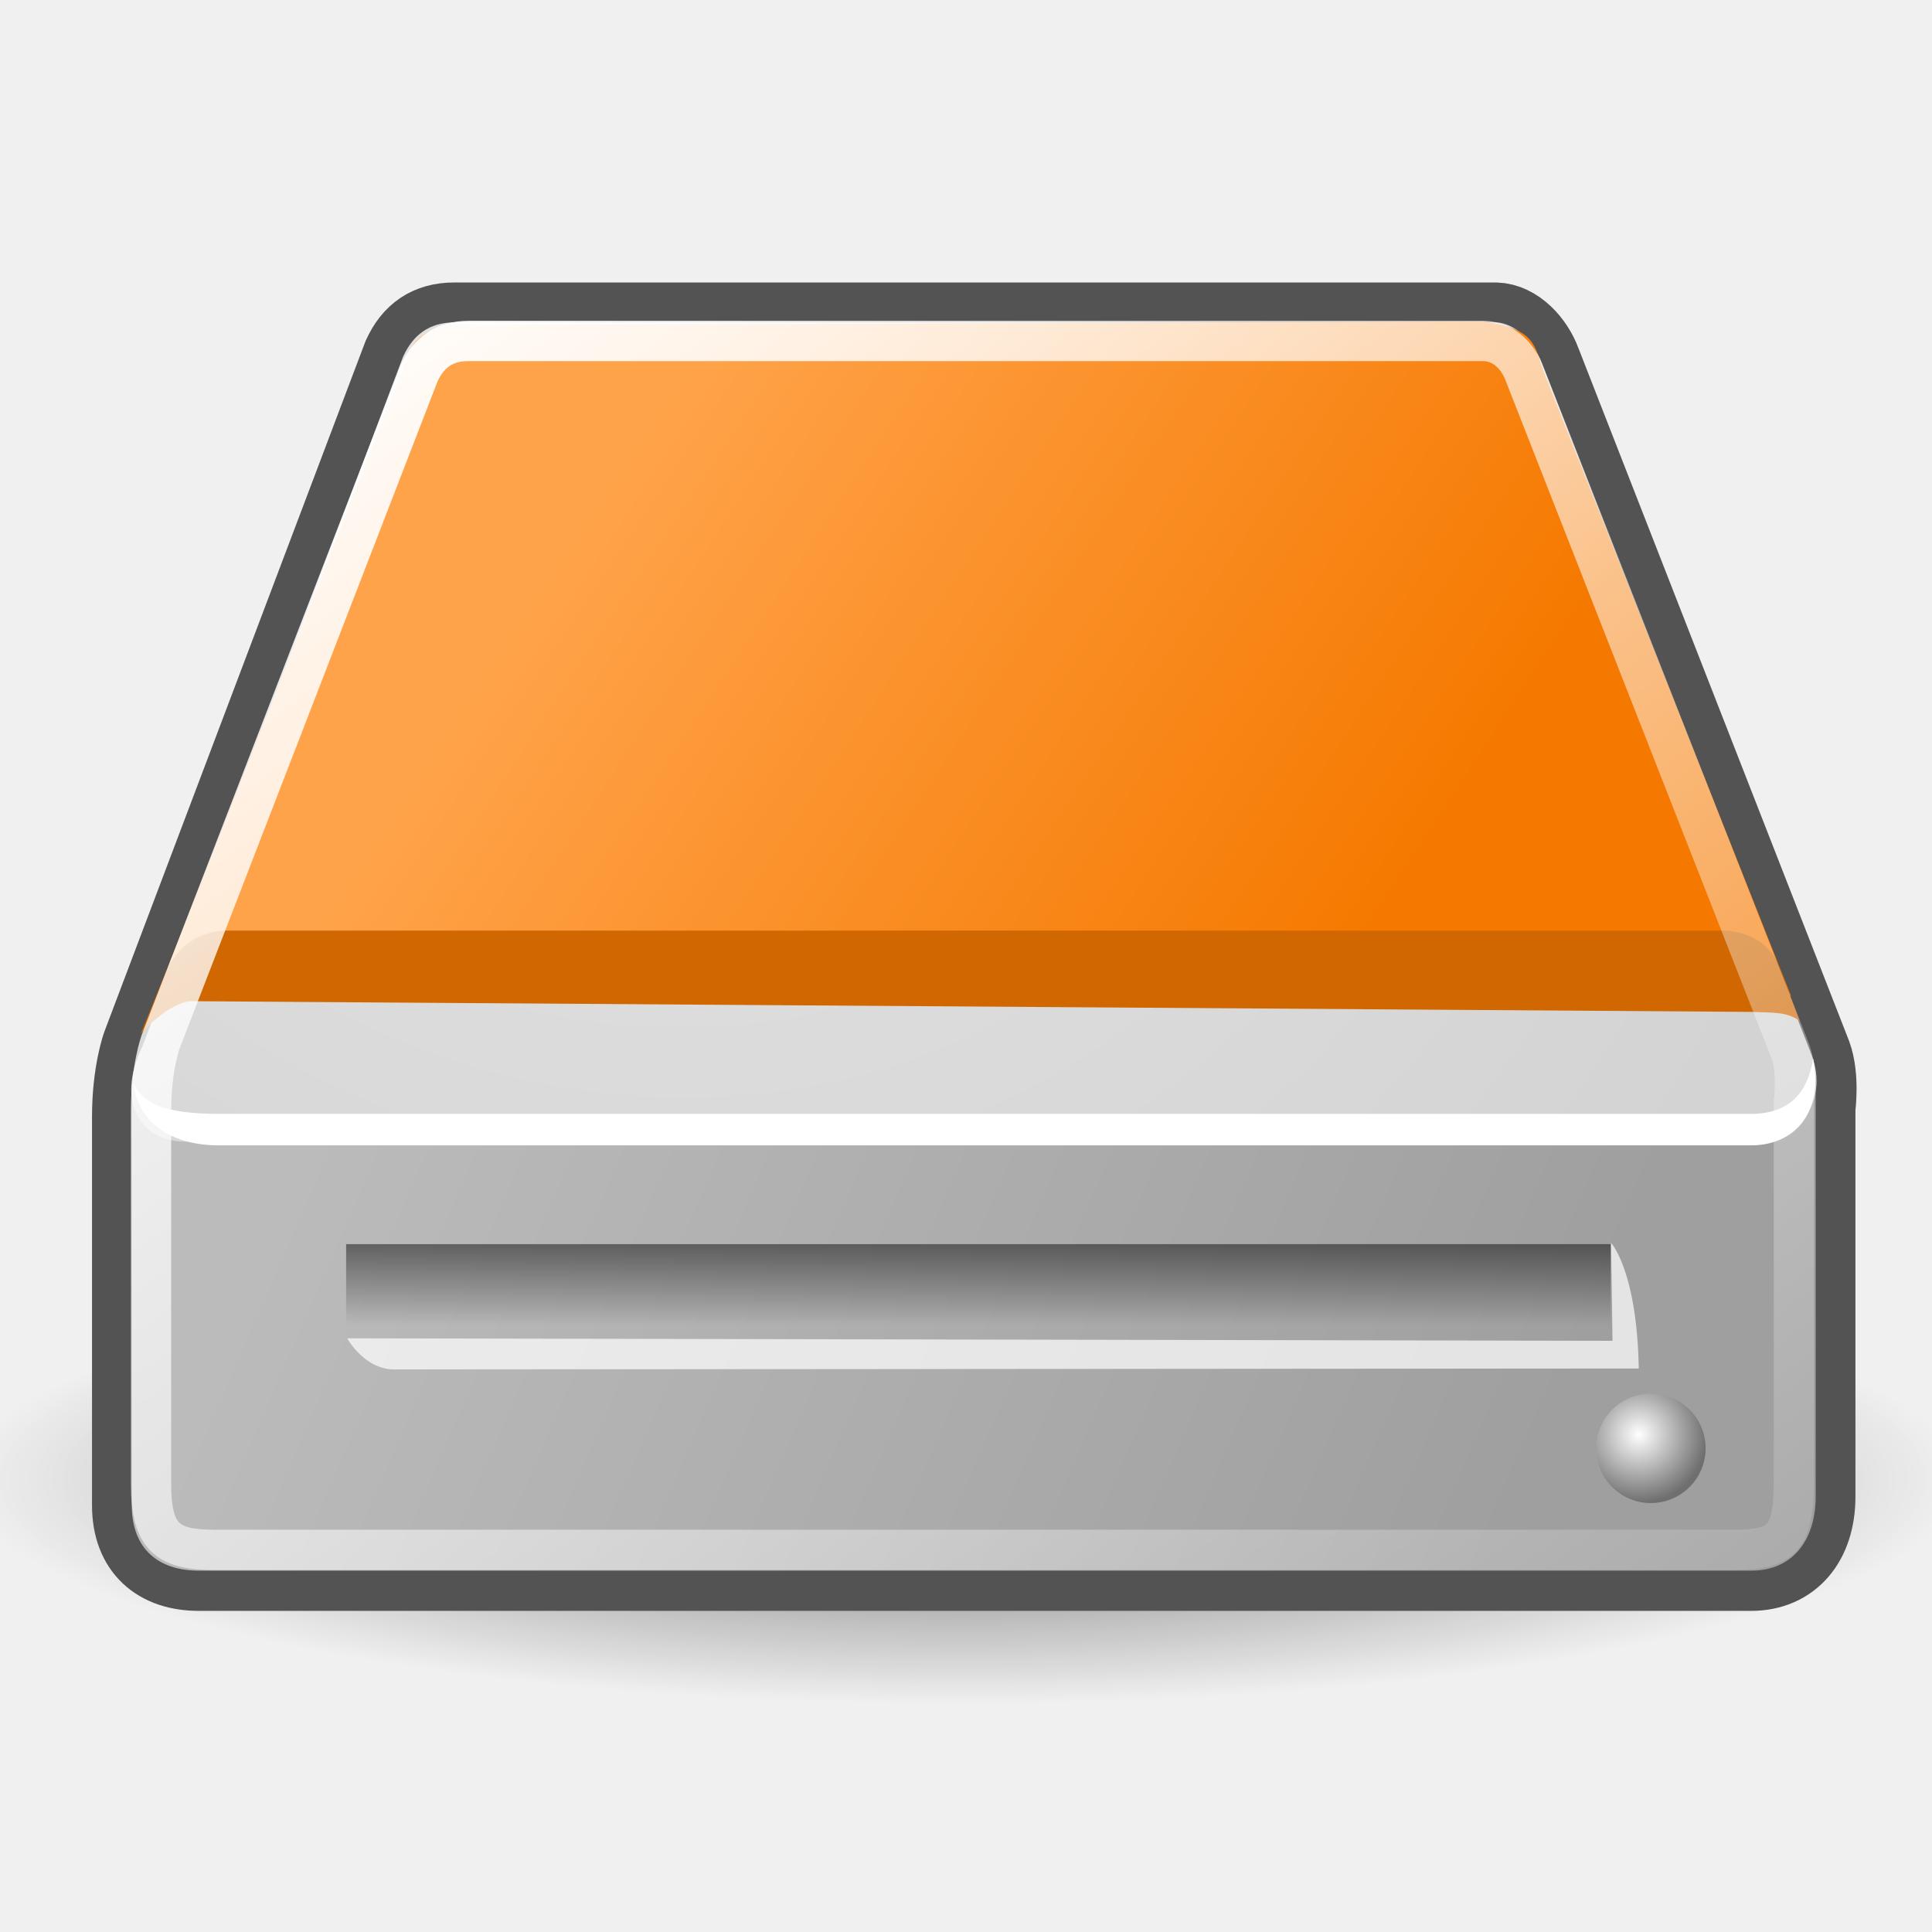
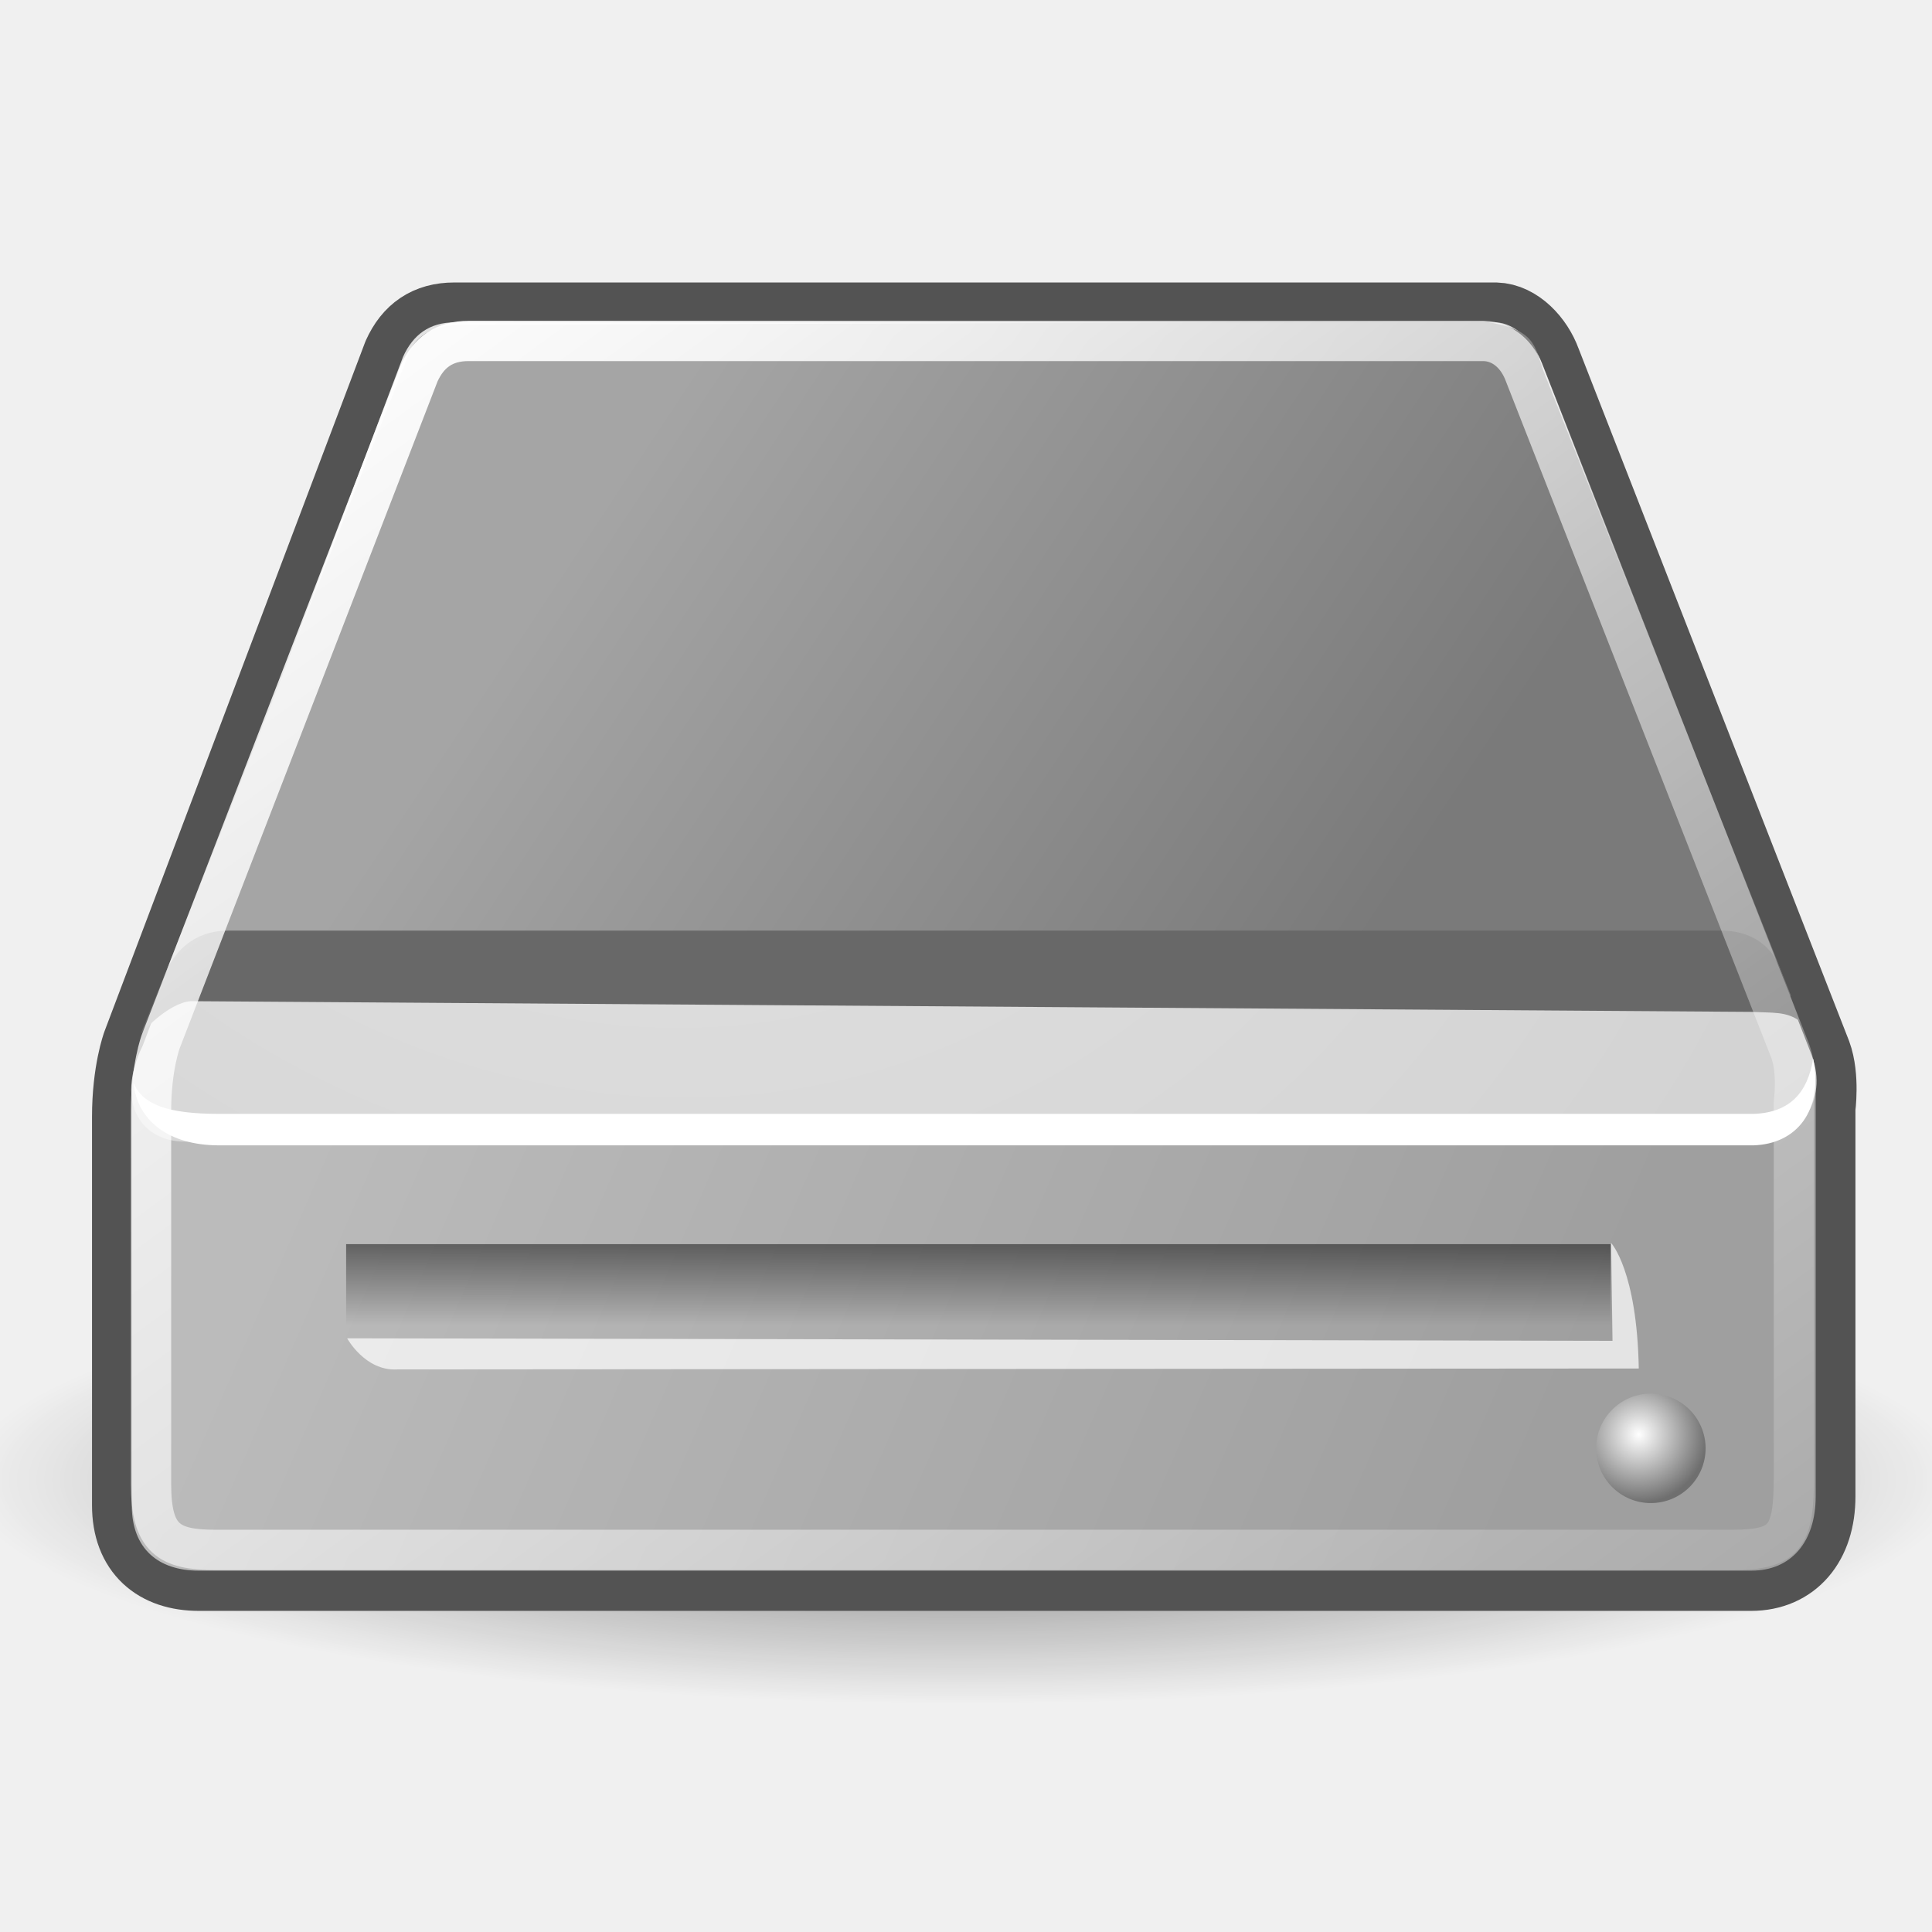
<svg xmlns="http://www.w3.org/2000/svg" xmlns:xlink="http://www.w3.org/1999/xlink" id="svg2913" height="48px" width="48px">
  <defs id="defs3">
    <linearGradient id="linearGradient5699">
-       <stop id="stop5701" offset="0" style="stop-color:#f57900;stop-opacity:1;" />
-       <stop id="stop5703" offset="1" style="stop-color:#ffa34a;stop-opacity:1;" />
+       <stop id="stop5701" offset="0" style="stop-color:#7a7a7a;stop-opacity:1;" />
+       <stop id="stop5703" offset="1" style="stop-color:#a5a5a5;stop-opacity:1;" />
    </linearGradient>
    <linearGradient id="linearGradient2681">
      <stop style="stop-color:#000000;stop-opacity:0.475;" offset="0" id="stop2683" />
      <stop style="stop-color:#000000;stop-opacity:0;" offset="1" id="stop2685" />
    </linearGradient>
    <linearGradient id="linearGradient2673">
      <stop style="stop-color:#ffffff;stop-opacity:1;" offset="0" id="stop2675" />
      <stop style="stop-color:#6f6f6f;stop-opacity:1;" offset="1" id="stop2677" />
    </linearGradient>
    <linearGradient id="linearGradient2345">
      <stop style="stop-color:#d9d9d9;stop-opacity:1;" offset="0" id="stop2347" />
      <stop style="stop-color:#eeeeee;stop-opacity:0;" offset="1" id="stop2349" />
    </linearGradient>
    <linearGradient id="linearGradient2315">
      <stop style="stop-color:#656565;stop-opacity:1;" offset="0" id="stop2317" />
      <stop style="stop-color:#656565;stop-opacity:0;" offset="1" id="stop2319" />
    </linearGradient>
    <linearGradient id="aigrd1" gradientUnits="userSpaceOnUse" x1="14.997" y1="11.188" x2="32.511" y2="34.307">
      <stop offset="0" style="stop-color:#EBEBEB" id="stop3034" />
      <stop offset="0.5" style="stop-color:#FFFFFF" id="stop3036" />
      <stop offset="1" style="stop-color:#EBEBEB" id="stop3038" />
    </linearGradient>
    <linearGradient xlink:href="#aigrd1" id="linearGradient3912" gradientUnits="userSpaceOnUse" x1="14.997" y1="11.188" x2="32.511" y2="34.307" gradientTransform="matrix(1.190476,0,0,1.190476,0.74107,-5.5625)" />
    <linearGradient id="aigrd2" gradientUnits="userSpaceOnUse" x1="12.274" y1="32.416" x2="35.391" y2="14.203">
      <stop offset="0" style="stop-color:#FBFBFB" id="stop3043" />
      <stop offset="0.5" style="stop-color:#B6B6B6" id="stop3045" />
      <stop offset="1" style="stop-color:#E4E4E4" id="stop3047" />
    </linearGradient>
    <linearGradient xlink:href="#linearGradient4236" id="linearGradient4224" x1="21.125" y1="14.625" x2="29" y2="28" gradientUnits="userSpaceOnUse" gradientTransform="matrix(1.25,0,0,1.25,-0.687501,-5.66667)" />
    <linearGradient xlink:href="#linearGradient4236" id="linearGradient4222" x1="21.125" y1="14.625" x2="29" y2="28" gradientUnits="userSpaceOnUse" gradientTransform="matrix(1.25,0,0,1.25,-0.687501,-5.66667)" />
    <linearGradient id="linearGradient6036">
      <stop style="stop-color:#ffffff;stop-opacity:1;" offset="0" id="stop6038" />
      <stop style="stop-color:#ffffff;stop-opacity:0;" offset="1" id="stop6040" />
    </linearGradient>
    <linearGradient gradientTransform="translate(4.96549,-3.062501)" xlink:href="#linearGradient6036" id="linearGradient6042" x1="10.502" y1="3.61" x2="48.799" y2="54.698" gradientUnits="userSpaceOnUse" />
    <linearGradient id="linearGradient6028">
      <stop style="stop-color:#ffffff;stop-opacity:1;" offset="0" id="stop6030" />
      <stop style="stop-color:#ffffff;stop-opacity:0;" offset="1" id="stop6032" />
    </linearGradient>
    <linearGradient xlink:href="#linearGradient6028" id="linearGradient6034" x1="28.703" y1="31.495" x2="17.743" y2="18.367" gradientUnits="userSpaceOnUse" />
    <linearGradient id="linearGradient4274">
      <stop style="stop-color:#ffffff;stop-opacity:0.255;" offset="0" id="stop4276" />
      <stop style="stop-color:#ffffff;stop-opacity:1;" offset="1" id="stop4278" />
    </linearGradient>
    <linearGradient id="linearGradient4264">
      <stop id="stop4266" offset="0" style="stop-color:#000000;stop-opacity:1;" />
      <stop id="stop4268" offset="1" style="stop-color:#000000;stop-opacity:0;" />
    </linearGradient>
    <linearGradient id="linearGradient4254">
      <stop id="stop4256" offset="0" style="stop-color:#ffffff;stop-opacity:1;" />
      <stop id="stop4258" offset="1" style="stop-color:#ffffff;stop-opacity:0;" />
    </linearGradient>
    <linearGradient id="linearGradient4244">
      <stop id="stop4246" offset="0" style="stop-color:#e4e4e4;stop-opacity:1;" />
      <stop id="stop4248" offset="1" style="stop-color:#d3d3d3;stop-opacity:1;" />
    </linearGradient>
    <linearGradient id="linearGradient4236">
      <stop id="stop4238" offset="0" style="stop-color:#d9d9d9;stop-opacity:1;" />
      <stop id="stop4240" offset="1" style="stop-color:#eeeeee;stop-opacity:0;" />
    </linearGradient>
    <linearGradient id="linearGradient4228">
      <stop id="stop4230" offset="0" style="stop-color:#bbbbbb;stop-opacity:1;" />
      <stop id="stop4232" offset="1" style="stop-color:#9f9f9f;stop-opacity:1;" />
    </linearGradient>
    <linearGradient id="linearGradient4184">
      <stop id="stop4186" offset="0" style="stop-color:#838383;stop-opacity:1;" />
      <stop id="stop4188" offset="1" style="stop-color:#bbbbbb;stop-opacity:0;" />
    </linearGradient>
    <linearGradient gradientTransform="translate(0.795493,-1.325821)" y2="35.281" x2="24.688" y1="35.281" x1="7.062" gradientUnits="userSpaceOnUse" id="linearGradient4209" xlink:href="#linearGradient4184" />
    <linearGradient gradientUnits="userSpaceOnUse" y2="40.944" x2="36.183" y1="28.481" x1="7.605" id="linearGradient4234" xlink:href="#linearGradient4228" gradientTransform="translate(0,5.546300e-2)" />
    <linearGradient gradientUnits="userSpaceOnUse" y2="33.759" x2="12.222" y1="37.206" x1="12.277" id="linearGradient4242" xlink:href="#linearGradient4236" />
    <radialGradient gradientUnits="userSpaceOnUse" gradientTransform="matrix(1.286242,0.781698,-0.710782,1.169552,-2.354348,-4.821398)" r="20.936" fy="2.959" fx="15.571" cy="2.959" cx="15.571" id="radialGradient4250" xlink:href="#linearGradient4244" />
    <linearGradient gradientUnits="userSpaceOnUse" y2="47.621" x2="44.096" y1="4.433" x1="12.378" id="linearGradient4260" xlink:href="#linearGradient4254" gradientTransform="translate(0,5.546300e-2)" />
    <radialGradient gradientUnits="userSpaceOnUse" gradientTransform="matrix(1,0,0,0.651032,-6.731815e-16,9.455693)" r="23.555" fy="27.096" fx="23.202" cy="27.096" cx="23.202" id="radialGradient4270" xlink:href="#linearGradient4264" />
    <linearGradient gradientUnits="userSpaceOnUse" y2="26.357" x2="23.688" y1="11.319" x1="23.688" id="linearGradient4272" xlink:href="#linearGradient4274" />
    <linearGradient gradientTransform="translate(4.96549,-3.062501)" y2="33.759" x2="12.222" y1="37.206" x1="12.277" gradientUnits="userSpaceOnUse" id="linearGradient4903" xlink:href="#linearGradient4236" />
    <linearGradient y2="34.307" x2="32.511" y1="11.188" x1="14.997" gradientTransform="matrix(1.190476,0,0,1.190476,0.74107,-5.5625)" gradientUnits="userSpaceOnUse" id="linearGradient4914" xlink:href="#aigrd1" />
    <linearGradient y2="33.759" x2="12.222" y1="37.206" x1="12.277" gradientTransform="translate(4.96549,-3.062501)" gradientUnits="userSpaceOnUse" id="linearGradient4916" xlink:href="#linearGradient4236" />
    <linearGradient y2="12.281" x2="19.458" y1="29.355" x1="29.481" gradientTransform="matrix(1.25,0,0,1.25,-0.687501,-5.66667)" gradientUnits="userSpaceOnUse" id="linearGradient4918" xlink:href="#linearGradient4236" />
    <linearGradient y2="28" x2="29" y1="14.625" x1="21.125" gradientTransform="matrix(1.25,0,0,1.25,-0.687501,-5.66667)" gradientUnits="userSpaceOnUse" id="linearGradient4920" xlink:href="#linearGradient4236" />
    <linearGradient y2="54.698" x2="48.799" y1="3.61" x1="10.502" gradientTransform="translate(4.96549,-3.062501)" gradientUnits="userSpaceOnUse" id="linearGradient4922" xlink:href="#linearGradient6036" />
    <linearGradient y2="18.367" x2="17.743" y1="31.495" x1="28.703" gradientUnits="userSpaceOnUse" id="linearGradient4924" xlink:href="#linearGradient6028" />
    <linearGradient y2="54.698" x2="48.799" y1="3.61" x1="10.502" gradientTransform="matrix(0.800126,0,0,0.551649,-44.86032,13.35153)" gradientUnits="userSpaceOnUse" id="linearGradient4928" xlink:href="#linearGradient6036" />
    <linearGradient y2="12.281" x2="19.458" y1="29.355" x1="29.481" gradientTransform="matrix(1.000158,0,0,0.689561,-49.38343,11.91495)" gradientUnits="userSpaceOnUse" id="linearGradient4934" xlink:href="#linearGradient4236" />
    <linearGradient y2="33.759" x2="12.222" y1="37.206" x1="12.277" gradientTransform="matrix(0.800126,0,0,0.551649,-44.86032,13.35153)" gradientUnits="userSpaceOnUse" id="linearGradient4938" xlink:href="#linearGradient4236" />
    <linearGradient y2="34.307" x2="32.511" y1="11.188" x1="14.997" gradientTransform="matrix(0.952531,0,0,0.656725,-48.24039,11.97241)" gradientUnits="userSpaceOnUse" id="linearGradient4941" xlink:href="#aigrd1" />
    <linearGradient xlink:href="#linearGradient4236" id="linearGradient2157" gradientUnits="userSpaceOnUse" gradientTransform="matrix(0.800126,0,0,0.551649,4.725541,20.59938)" x1="12.277" y1="37.206" x2="12.222" y2="33.759" />
    <linearGradient xlink:href="#linearGradient2315" id="linearGradient2323" gradientUnits="userSpaceOnUse" x1="24.307" y1="32.791" x2="24.307" y2="34.201" gradientTransform="matrix(1,0,0,0.640592,-4.826868e-16,11.71837)" />
    <linearGradient xlink:href="#linearGradient4228" id="linearGradient2663" gradientUnits="userSpaceOnUse" gradientTransform="translate(0,-2.319537)" x1="36.855" y1="35.169" x2="39.808" y2="38.194" />
    <radialGradient xlink:href="#linearGradient2673" id="radialGradient2679" cx="40.797" cy="33.734" fx="40.797" fy="33.734" r="0.984" gradientUnits="userSpaceOnUse" gradientTransform="matrix(1.253968,-7.218212e-15,7.218212e-15,1.253968,-10.36111,-8.56746)" />
    <linearGradient xlink:href="#linearGradient2681" id="linearGradient2687" x1="25.785" y1="32.363" x2="25.785" y2="35.67" gradientUnits="userSpaceOnUse" />
    <linearGradient xlink:href="#linearGradient2681" id="linearGradient2689" gradientUnits="userSpaceOnUse" x1="25.785" y1="32.363" x2="25.785" y2="35.67" />
    <linearGradient gradientUnits="userSpaceOnUse" y2="10.596" x2="16.127" y1="22.705" x1="34.421" id="linearGradient5705" xlink:href="#linearGradient5699" />
  </defs>
  <g id="layer2">
    <path transform="matrix(1.052533,0,0,0.363113,-0.511757,26.92528)" d="M 46.757 27.096 A 23.555 15.335 0 1 1  -0.354,27.096 A 23.555 15.335 0 1 1  46.757 27.096 z" id="path4262" style="opacity:0.56;color:#000000;fill:url(#radialGradient4270);fill-opacity:1;fill-rule:evenodd;stroke:none;stroke-width:1;stroke-linecap:round;stroke-linejoin:round;marker:none;marker-start:none;marker-mid:none;marker-end:none;stroke-miterlimit:4;stroke-dasharray:none;stroke-dashoffset:0;stroke-opacity:1;visibility:visible;display:inline;overflow:visible" />
    <path id="path4196" d="M 11.286,8.018 C 10.661,8.018 10.254,8.308 10.004,8.862 C 10.004,8.862 3.536,25.965 3.536,25.965 C 3.536,25.965 3.286,26.637 3.286,27.747 C 3.286,27.747 3.286,37.397 3.286,37.397 C 3.286,38.479 3.943,39.022 4.942,39.022 L 43.504,39.022 C 44.489,39.022 45.098,38.303 45.098,37.178 L 45.098,27.528 C 45.098,27.528 45.204,26.757 45.004,26.215 L 38.286,9.018 C 38.101,8.506 37.649,8.03 37.161,8.018 L 11.286,8.018 z " style="fill:none;fill-opacity:1;fill-rule:evenodd;stroke:#535353;stroke-width:2;stroke-linecap:round;stroke-linejoin:round;stroke-miterlimit:4;stroke-dasharray:none;stroke-opacity:1" />
    <path id="path4170" d="M 3.274,27.052 L 4.038,26.36 L 41.648,26.423 L 45.11,26.74 L 45.11,37.178 C 45.11,38.304 44.503,39.022 43.518,39.022 L 4.935,39.022 C 3.937,39.022 3.274,38.48 3.274,37.397 L 3.274,27.052 z " style="fill:url(#linearGradient4234);fill-opacity:1;fill-rule:evenodd;stroke:none;stroke-width:1.02px;stroke-linecap:butt;stroke-linejoin:miter;stroke-opacity:1" />
    <path id="path3093" d="M 3.549,25.97 C 2.835,27.434 3.548,28.363 4.585,28.363 C 4.585,28.363 43.585,28.363 43.585,28.363 C 44.704,28.339 45.43,27.351 45.013,26.22 L 38.299,9.009 C 38.115,8.497 37.644,8.021 37.156,8.009 L 11.299,8.009 C 10.674,8.009 10.263,8.313 10.013,8.866 C 10.013,8.866 3.549,25.97 3.549,25.97 z " style="fill:url(#radialGradient4250);fill-opacity:1;fill-rule:evenodd;stroke:none;stroke-width:1px;stroke-linecap:butt;stroke-linejoin:miter;stroke-opacity:1" />
    <path id="path4201" d="M 43.562,27.674 C 43.562,27.674 5.444,27.674 5.444,27.674 C 4.154,27.674 3.532,27.438 3.315,26.895 C 3.407,27.839 4.185,28.456 5.444,28.456 C 5.444,28.456 43.562,28.456 43.562,28.456 C 44.638,28.423 45.302,27.597 45.047,26.3 C 44.913,27.142 44.471,27.646 43.562,27.674 z " style="opacity:1;fill:#ffffff;fill-opacity:1;fill-rule:evenodd;stroke:none;stroke-width:1px;stroke-linecap:butt;stroke-linejoin:miter;stroke-opacity:1" />
    <path id="path5637" d="M 38.345,9.212 C 38.345,9.212 44.5,24.75 44.5,24.75 C 43.881,24.352 43.619,24.037 43,24.125 L 5.25,24.125 C 4.543,24.125 3.838,24.875 3.838,24.875 L 10.125,8.875 C 10.259,8.375 10.749,8.073 11.412,8.073 L 36.831,7.985 C 38.157,8.162 38.124,8.593 38.345,9.212 z " style="opacity:1;color:#000000;fill:url(#linearGradient5705);fill-opacity:1.0;fill-rule:nonzero;stroke:none;stroke-width:1;stroke-linecap:butt;stroke-linejoin:miter;marker:none;marker-start:none;marker-mid:none;marker-end:none;stroke-miterlimit:4;stroke-dasharray:none;stroke-dashoffset:0;stroke-opacity:1;visibility:visible;display:inline;overflow:visible" />
-     <path style="stroke-opacity:1;stroke-linejoin:miter;stroke-linecap:butt;stroke-width:1px;stroke:none;fill-rule:evenodd;fill-opacity:1;fill:#d06700" d="M 44.708,25.362 C 44.374,25.129 44.073,25.167 43.518,25.14 C 43.518,25.14 4.737,24.874 4.737,24.874 C 4.162,24.919 3.496,25.684 3.496,25.684 C 3.496,25.684 4.067,24.284 4.067,24.284 C 4.067,24.284 4.406,23.121 5.665,23.121 C 5.665,23.121 42.855,23.121 42.855,23.121 C 43.578,23.154 44.023,23.551 44.207,24.016 L 44.708,25.362 z " id="path5697" />
+     <path style="stroke-opacity:1;stroke-linejoin:miter;stroke-linecap:butt;stroke-width:1px;stroke:none;fill-rule:evenodd;fill-opacity:1;fill:#686868" d="M 44.708,25.362 C 44.374,25.129 44.073,25.167 43.518,25.14 C 43.518,25.14 4.737,24.874 4.737,24.874 C 4.162,24.919 3.496,25.684 3.496,25.684 C 3.496,25.684 4.067,24.284 4.067,24.284 C 4.067,24.284 4.406,23.121 5.665,23.121 C 5.665,23.121 42.855,23.121 42.855,23.121 C 43.578,23.154 44.023,23.551 44.207,24.016 L 44.708,25.362 z " id="path5697" />
    <path style="fill:none;fill-opacity:1;fill-rule:evenodd;stroke:url(#linearGradient4260);stroke-width:1;stroke-linecap:round;stroke-linejoin:round;stroke-miterlimit:4;stroke-dasharray:none;stroke-opacity:1" d="M 11.643,8.471 C 11.041,8.471 10.65,8.751 10.409,9.283 C 10.409,9.283 3.994,25.874 3.994,25.874 C 3.994,25.874 3.753,26.521 3.753,27.589 C 3.753,27.589 3.753,36.879 3.753,36.879 C 3.753,38.234 4.197,38.506 5.348,38.506 L 43.035,38.506 C 44.358,38.506 44.569,38.19 44.569,36.669 L 44.569,27.378 C 44.569,27.378 44.671,26.637 44.479,26.115 L 37.886,9.309 C 37.708,8.816 37.335,8.483 36.865,8.471 L 11.643,8.471 z " id="path4252" />
    <g id="g2142" transform="matrix(0.828197,0,0,0.61024,4.176,11.16143)" style="fill:url(#linearGradient2687);fill-opacity:1">
      <rect y="32.363" x="5.341" height="3.865" width="37.931" id="rect2151" style="opacity:1;color:#000000;fill:url(#linearGradient2689);fill-opacity:1;fill-rule:evenodd;stroke:none;stroke-width:1;stroke-linecap:square;stroke-linejoin:round;marker:none;marker-start:none;marker-mid:none;marker-end:none;stroke-miterlimit:4;stroke-dasharray:none;stroke-dashoffset:0;stroke-opacity:0.424;visibility:visible;display:inline;overflow:visible" />
    </g>
    <path style="opacity:0.714;fill:#ffffff;fill-opacity:1;fill-rule:evenodd;stroke:none;stroke-width:1px;stroke-linecap:butt;stroke-linejoin:miter;stroke-opacity:1" d="M 8.625,33.25 C 8.625,33.25 9.07,34.067 9.865,34.023 C 9.865,34.023 40.715,34 40.715,34 C 40.671,31.569 40.028,30.881 40.028,30.881 L 40.062,33.312 L 8.625,33.25 z " id="path1899" />
    <path style="opacity:1;color:#000000;fill:url(#radialGradient2679);fill-opacity:1;fill-rule:evenodd;stroke:none;stroke-width:1.02px;stroke-linecap:butt;stroke-linejoin:miter;marker:none;marker-start:none;marker-mid:none;marker-end:none;stroke-miterlimit:4;stroke-dasharray:none;stroke-dashoffset:0;stroke-opacity:1;visibility:visible;display:inline;overflow:visible;font-family:Bitstream Vera Sans" id="path2671" d="M 42 33.984 A 0.984 0.984 0 1 1  40.031,33.984 A 0.984 0.984 0 1 1  42 33.984 z" transform="matrix(1.380952,0,0,1.380952,-15.625,-10.94643)" />
  </g>
</svg>
